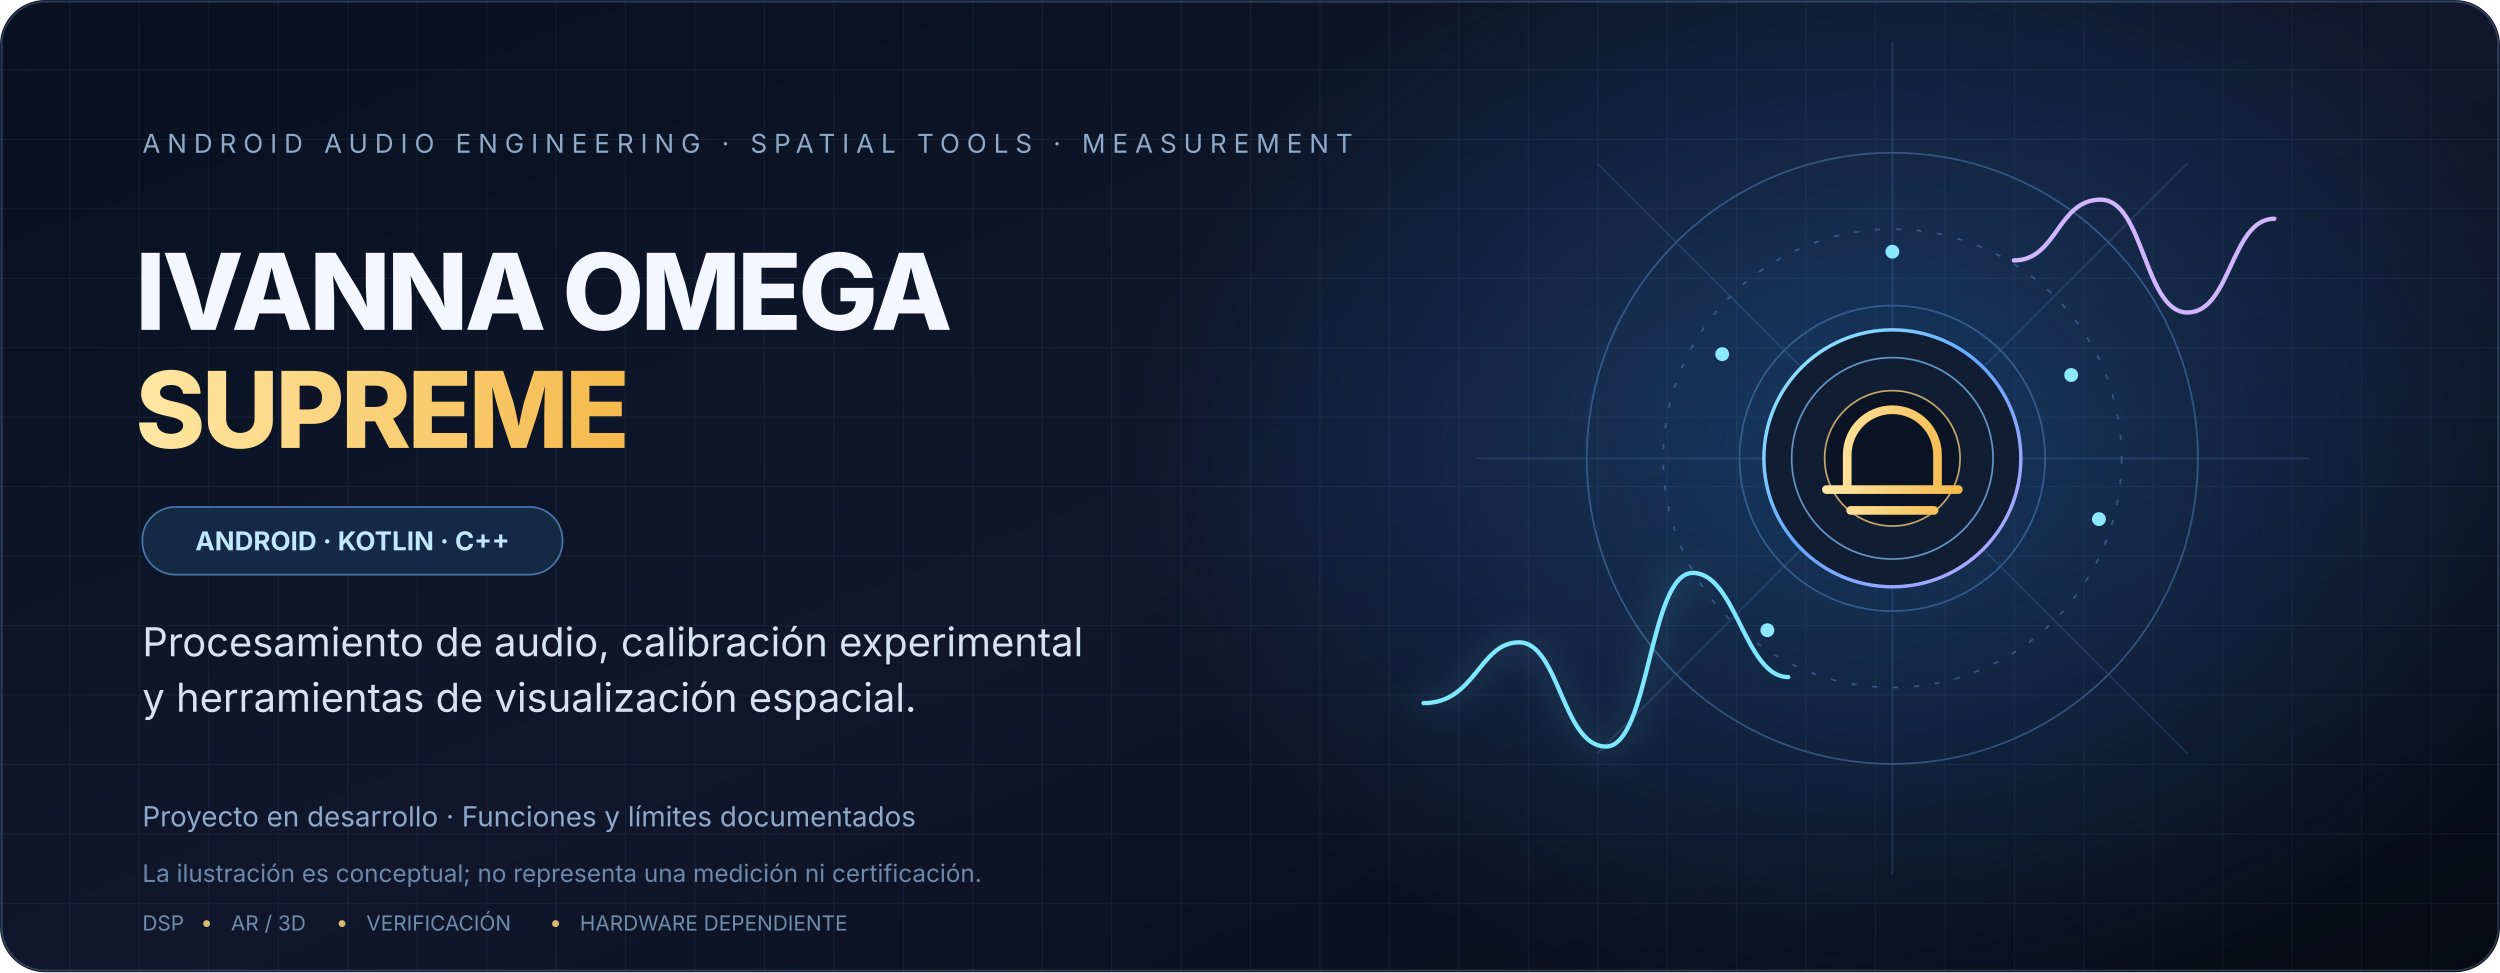
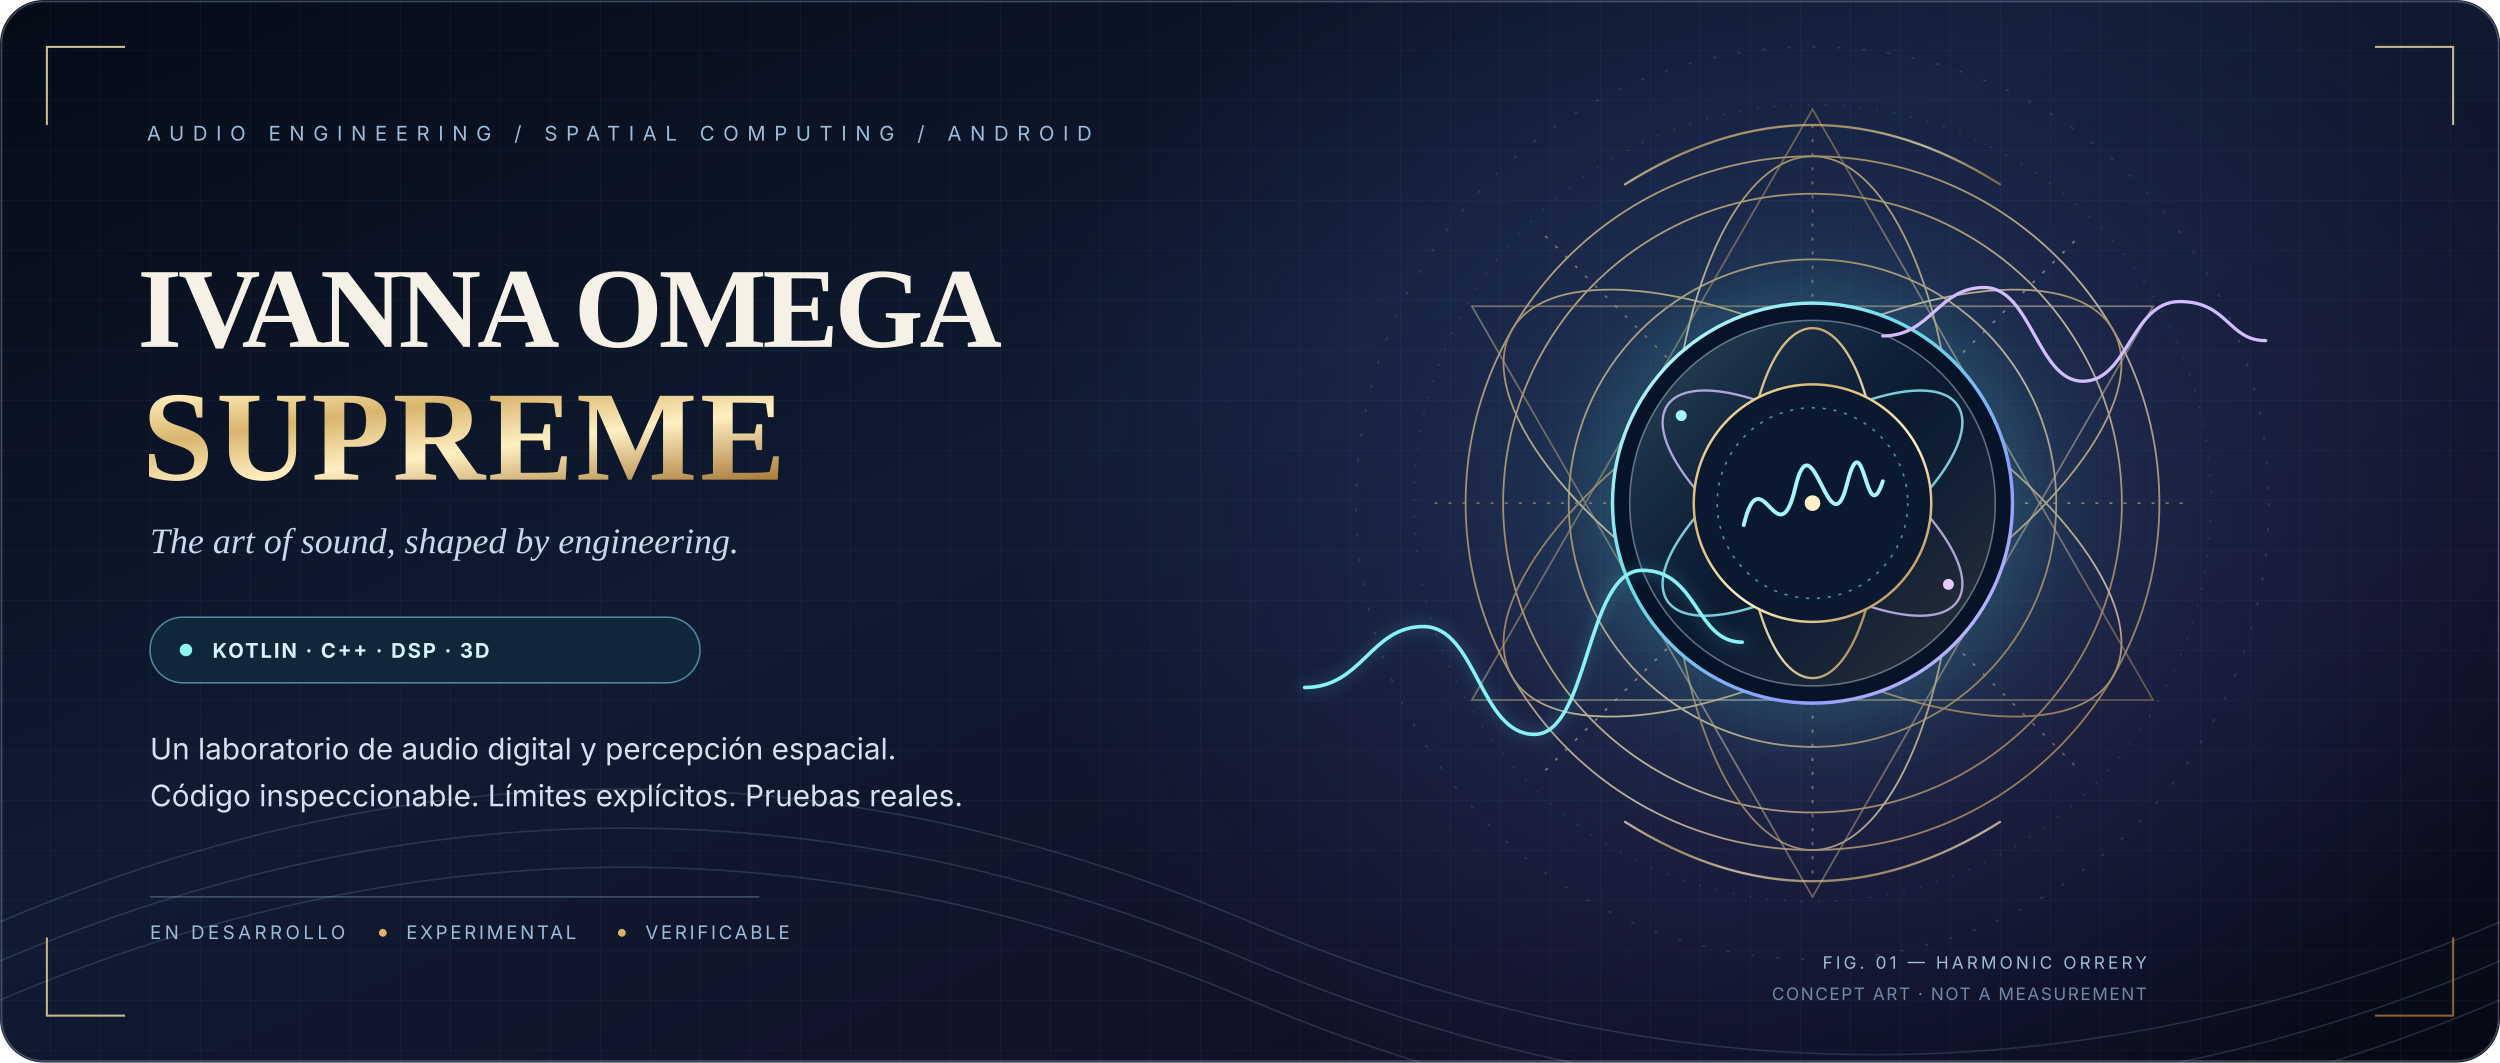
- <svg xmlns="http://www.w3.org/2000/svg" width="1440" height="560" viewBox="0 0 1440 560" role="img" aria-labelledby="title desc">
+ <svg xmlns="http://www.w3.org/2000/svg" width="1600" height="680" viewBox="0 0 1600 680" role="img" aria-labelledby="title desc">
  <defs>
-     <linearGradient id="bg" x1="0" y1="0" x2="1" y2="1">
-       <stop stop-color="#07111f" />
-       <stop offset=".52" stop-color="#10172d" />
-       <stop offset="1" stop-color="#070a14" />
+     <linearGradient id="night" x1="0" y1="0" x2="1" y2="1">
+       <stop stop-color="#050b17" />
+       <stop offset=".42" stop-color="#101b31" />
+       <stop offset=".76" stop-color="#111126" />
+       <stop offset="1" stop-color="#050914" />
    </linearGradient>
-     <linearGradient id="metal" x1="0" y1="0" x2="1" y2="1">
-       <stop stop-color="#9bf6ff" />
-       <stop offset=".48" stop-color="#63a7ff" />
-       <stop offset="1" stop-color="#c4a7ff" />
+     <radialGradient id="aura">
+       <stop stop-color="#5ce8f2" stop-opacity=".28" />
+       <stop offset=".48" stop-color="#6384ff" stop-opacity=".12" />
+       <stop offset="1" stop-color="#6384ff" stop-opacity="0" />
+     </radialGradient>
+     <linearGradient id="gold" x1="0" y1="0" x2="1" y2="1">
+       <stop stop-color="#fff0bd" />
+       <stop offset=".28" stop-color="#d9b56e" />
+       <stop offset=".58" stop-color="#fff0c2" />
+       <stop offset="1" stop-color="#a87837" />
    </linearGradient>
-     <linearGradient id="gold" x1="0" y1="0" x2="1" y2="0">
-       <stop stop-color="#ffe7a3" />
-       <stop offset="1" stop-color="#f5b94c" />
+     <linearGradient id="ice" x1="0" y1="0" x2="1" y2="1">
+       <stop stop-color="#d4ffff" />
+       <stop offset=".4" stop-color="#69dce9" />
+       <stop offset=".72" stop-color="#8b9cff" />
+       <stop offset="1" stop-color="#e1c8ff" />
    </linearGradient>
-     <radialGradient id="glow">
-       <stop stop-color="#2b83db" stop-opacity=".32" />
-       <stop offset="1" stop-color="#2b83db" stop-opacity="0" />
-     </radialGradient>
-     <pattern id="grid" width="40" height="40" patternUnits="userSpaceOnUse">
-       <path d="M40 0H0V40" fill="none" stroke="#90b8e8" stroke-opacity=".08" stroke-width="1" />
+     <linearGradient id="glass" x1="0" y1="0" x2="1" y2="1">
+       <stop stop-color="#a6f7ff" stop-opacity=".24" />
+       <stop offset=".5" stop-color="#4a8bdb" stop-opacity=".06" />
+       <stop offset="1" stop-color="#f1c77a" stop-opacity=".18" />
+     </linearGradient>
+     <pattern id="microgrid" width="32" height="32" patternUnits="userSpaceOnUse">
+       <path d="M32 0H0V32" fill="none" stroke="#a6c5e8" stroke-opacity=".07" stroke-width=".8" />
    </pattern>
-     <filter id="shadow" x="-30%" y="-30%" width="160%" height="160%">
-       <feGaussianBlur stdDeviation="9" />
+     <filter id="softGlow" x="-100%" y="-100%" width="300%" height="300%">
+       <feGaussianBlur stdDeviation="18" />
    </filter>
+     <filter id="lineGlow" x="-50%" y="-50%" width="200%" height="200%">
+       <feGaussianBlur stdDeviation="4" />
+     </filter>
+     <clipPath id="frame">
+       <rect width="1600" height="680" rx="28" />
+     </clipPath>
  </defs>
-   <rect width="1440" height="560" rx="26" fill="url(#bg)" />
-   <rect width="1440" height="560" rx="26" fill="url(#grid)" />
-   <ellipse cx="1080" cy="260" rx="430" ry="330" fill="url(#glow)" />
-   <g opacity=".36" fill="none" stroke="#6da9ee">
-     <circle cx="1090" cy="264" r="176" />
-     <circle cx="1090" cy="264" r="132" stroke-dasharray="3 9" />
-     <circle cx="1090" cy="264" r="88" />
-     <path d="M850 264H1330M1090 24V504M920 94L1260 434M920 434L1260 94" stroke-opacity=".45" />
+   <g clip-path="url(#frame)">
+     <rect width="1600" height="680" fill="url(#night)" />
+     <rect width="1600" height="680" fill="url(#microgrid)" />
+     <ellipse cx="1160" cy="326" rx="510" ry="440" fill="url(#aura)" />
+     <g fill="none" stroke="#9ebde5" stroke-opacity=".18">
+       <path d="M0 590 Q400 420 800 590 T1600 590" />
+       <path d="M0 615 Q400 445 800 615 T1600 615" />
+       <path d="M0 640 Q400 470 800 640 T1600 640" />
+       <circle cx="1160" cy="322" r="255" stroke-dasharray="1 10" />
+       <circle cx="1160" cy="322" r="292" stroke-dasharray="2 14" />
+     </g>
+     <g transform="translate(1160 322)" fill="none" stroke="url(#gold)" stroke-width="1.15" opacity=".7">
+       <circle r="222" />
+       <circle r="198" />
+       <circle r="156" />
+       <circle r="112" />
+       <ellipse rx="222" ry="92" transform="rotate(30)" />
+       <ellipse rx="222" ry="92" transform="rotate(90)" />
+       <ellipse rx="222" ry="92" transform="rotate(150)" />
+       <path d="M0-252L218 126H-218Z M0 252L218-126H-218Z" opacity=".6" />
+       <path d="M-242 0H242M0-242V242M-171-171L171 171M-171 171L171-171" stroke-dasharray="2 7" opacity=".65" />
+     </g>
+     <circle cx="1160" cy="322" r="145" fill="#54ddeb" opacity=".12" filter="url(#softGlow)" />
+     <g transform="translate(1160 322)">
+       <circle r="128" fill="#071326" stroke="url(#ice)" stroke-width="2.2" />
+       <circle r="117" fill="url(#glass)" stroke="#d6f7ff" stroke-opacity=".4" />
+       <ellipse rx="112" ry="43" transform="rotate(-34)" fill="none" stroke="#8cebf5" stroke-width="1.6" opacity=".85" />
+       <ellipse rx="112" ry="43" transform="rotate(34)" fill="none" stroke="#d5c3ff" stroke-width="1.5" opacity=".8" />
+       <ellipse rx="43" ry="112" fill="none" stroke="url(#gold)" stroke-width="1.5" opacity=".9" />
+       <circle r="76" fill="#0a1930" stroke="url(#gold)" stroke-width="1.6" />
+       <circle r="61" fill="none" stroke="#7ceaf2" stroke-opacity=".6" stroke-dasharray="2 5" />
+       <path d="M-44 14 C-33-32-22 37-11-10S11 32 22-12S34 20 45-14" fill="none" stroke="#a8f7ff" stroke-width="2.5" stroke-linecap="round" />
+       <path d="M-46 29H46" stroke="url(#gold)" stroke-width="1.5" opacity=".85" />
+       <circle r="5" fill="#fff1c5" />
+       <circle cx="-84" cy="-56" r="3.5" fill="#a8f7ff" />
+       <circle cx="87" cy="52" r="3.5" fill="#e6caff" />
+     </g>
+     <g fill="none" stroke-linecap="round">
+       <path d="M835 440 C872 440 877 401 911 401 S947 470 982 470 S1015 365 1051 365 S1085 411 1115 411" stroke="#5ce8f2" stroke-width="8" opacity=".12" filter="url(#lineGlow)" />
+       <path d="M835 440 C872 440 877 401 911 401 S947 470 982 470 S1015 365 1051 365 S1085 411 1115 411" stroke="#8af2f4" stroke-width="2.3" />
+       <path d="M1205 215 C1236 215 1240 184 1270 184 S1304 244 1333 244 S1364 193 1395 193 S1426 218 1450 218" stroke="#d4bdff" stroke-width="2.1" />
+       <path d="M1040 118 Q1160 42 1280 118" stroke="url(#gold)" stroke-width="1.5" opacity=".7" />
+       <path d="M1040 526 Q1160 602 1280 526" stroke="url(#gold)" stroke-width="1.5" opacity=".7" />
+     </g>
+     <g font-family="Georgia, 'Times New Roman', serif">
+       <text x="94" y="90" font-family="Inter, Segoe UI, Arial, sans-serif" font-size="13" letter-spacing="5.5" fill="#9ebbd9">AUDIO ENGINEERING  /  SPATIAL COMPUTING  /  ANDROID</text>
+       <path d="M96 120H480" stroke="url(#gold)" stroke-width="1.4" />
+       <text x="88" y="222" font-size="73" font-weight="bold" letter-spacing="-2.5" fill="#f5f1e7">IVANNA OMEGA</text>
+       <text x="91" y="307" font-size="82" font-weight="bold" letter-spacing="1.8" fill="url(#gold)">SUPREME</text>
+       <text x="96" y="354" font-size="23" font-style="italic" fill="#c7d8ed">The art of sound, shaped by engineering.</text>
+     </g>
+     <g font-family="Inter, Segoe UI, Arial, sans-serif">
+       <rect x="96" y="395" width="352" height="42" rx="21" fill="#10263b" stroke="#6cbfda" stroke-opacity=".65" />
+       <circle cx="119" cy="416" r="4" fill="#8ff4f0" />
+       <text x="136" y="421" font-size="13" font-weight="700" letter-spacing="1.2" fill="#d8f4ff">KOTLIN  ·  C++  ·  DSP  ·  3D</text>
+       <text x="96" y="486" font-size="19" fill="#d5e1f1">Un laboratorio de audio digital y percepción espacial.</text>
+       <text x="96" y="516" font-size="19" fill="#d5e1f1">Código inspeccionable. Límites explícitos. Pruebas reales.</text>
+       <g transform="translate(96 574)">
+         <path d="M0 0H390" stroke="#9ab8d8" stroke-opacity=".35" />
+         <text x="0" y="27" font-size="12" letter-spacing="2.2" fill="#9ebbd9">EN DESARROLLO</text>
+         <circle cx="149" cy="23" r="2.5" fill="#d9b56e" />
+         <text x="164" y="27" font-size="12" letter-spacing="1.7" fill="#9ebbd9">EXPERIMENTAL</text>
+         <circle cx="302" cy="23" r="2.5" fill="#d9b56e" />
+         <text x="317" y="27" font-size="12" letter-spacing="1.7" fill="#9ebbd9">VERIFICABLE</text>
+       </g>
+     </g>
+     <g font-family="Inter, Segoe UI, Arial, sans-serif" fill="#9ebbd9" font-size="11" letter-spacing="2">
+       <text x="1374" y="620" text-anchor="end">FIG. 01 — HARMONIC ORRERY</text>
+       <text x="1374" y="640" text-anchor="end" fill="#7188a8" letter-spacing="1">CONCEPT ART · NOT A MEASUREMENT</text>
+     </g>
+     <rect x="1" y="1" width="1598" height="678" rx="27" fill="none" stroke="#c3d6ef" stroke-opacity=".3" />
+     <path d="M30 80V30H80M1520 30H1570V80M30 600V650H80M1520 650H1570V600" fill="none" stroke="url(#gold)" stroke-width="1.3" opacity=".8" />
  </g>
-   <g transform="translate(1090 264)">
-     <circle r="74" fill="#111d33" stroke="url(#metal)" stroke-width="2" />
-     <circle r="58" fill="none" stroke="#83c8ff" stroke-opacity=".7" />
-     <circle r="39" fill="#0b1425" stroke="#e0bd74" stroke-opacity=".85" />
-     <path d="M-26 18V-2a26 26 0 0 1 52 0v20M-38 18H38M-24 30H24" fill="none" stroke="url(#gold)" stroke-width="5" stroke-linecap="round" />
-     <g fill="#8be8ff">
-       <circle cx="-98" cy="-60" r="4" />
-       <circle cx="103" cy="-48" r="4" />
-       <circle cx="0" cy="-119" r="4" />
-       <circle cx="119" cy="35" r="4" />
-       <circle cx="-72" cy="99" r="4" />
-     </g>
-   </g>
-   <g fill="none" stroke-linecap="round">
-     <path d="M820 405 C850 405 852 370 875 370 S900 430 925 430 S950 330 975 330 S1005 390 1030 390" stroke="#7ee8ff" stroke-width="2.5" />
-     <path d="M1160 150 C1185 150 1185 115 1210 115 S1235 180 1260 180 S1285 126 1310 126" stroke="#d2b5ff" stroke-width="2.5" />
-     <path d="M820 405 C850 405 852 370 875 370 S900 430 925 430 S950 330 975 330" stroke="#7ee8ff" stroke-width="8" opacity=".15" filter="url(#shadow)" />
-   </g>
-   <g font-family="Inter,Segoe UI,Arial,sans-serif">
-     <text x="82" y="88" font-size="15" letter-spacing="4" fill="#91a9c8">ANDROID AUDIO ENGINEERING · SPATIAL TOOLS · MEASUREMENT</text>
-     <text x="78" y="190" font-size="61" font-weight="800" letter-spacing="-2" fill="#f4f7ff">IVANNA OMEGA</text>
-     <text x="78" y="258" font-size="61" font-weight="800" letter-spacing="-2" fill="url(#gold)">SUPREME</text>
-     <rect x="82" y="292" width="242" height="39" rx="19" fill="#132944" stroke="#568ac4" stroke-opacity=".8" />
-     <text x="203" y="317" text-anchor="middle" font-size="15" font-weight="700" fill="#c2e7ff">ANDROID · KOTLIN · C++</text>
-     <text x="82" y="378" font-size="23" fill="#d7e2f2">Procesamiento de audio, calibración experimental</text>
-     <text x="82" y="410" font-size="23" fill="#d7e2f2">y herramientas de visualización espacial.</text>
-     <text x="82" y="476" font-size="16" fill="#91a9c8">Proyecto en desarrollo · Funciones y límites documentados</text>
-     <text x="82" y="508" font-size="14" fill="#7088a9">La ilustración es conceptual; no representa una medición ni certificación.</text>
-     <g transform="translate(82 536)" font-size="12" fill="#728cab">
-       <text>DSP</text>
-       <circle cx="37" cy="-4" r="2" fill="#d8b96e" />
-       <text x="51">AR / 3D</text>
-       <circle cx="115" cy="-4" r="2" fill="#d8b96e" />
-       <text x="129">VERIFICACIÓN</text>
-       <circle cx="238" cy="-4" r="2" fill="#d8b96e" />
-       <text x="252">HARDWARE DEPENDIENTE</text>
-     </g>
-   </g>
-   <rect x="1" y="1" width="1438" height="558" rx="25" fill="none" stroke="#9abce8" stroke-opacity=".25" />
</svg>
